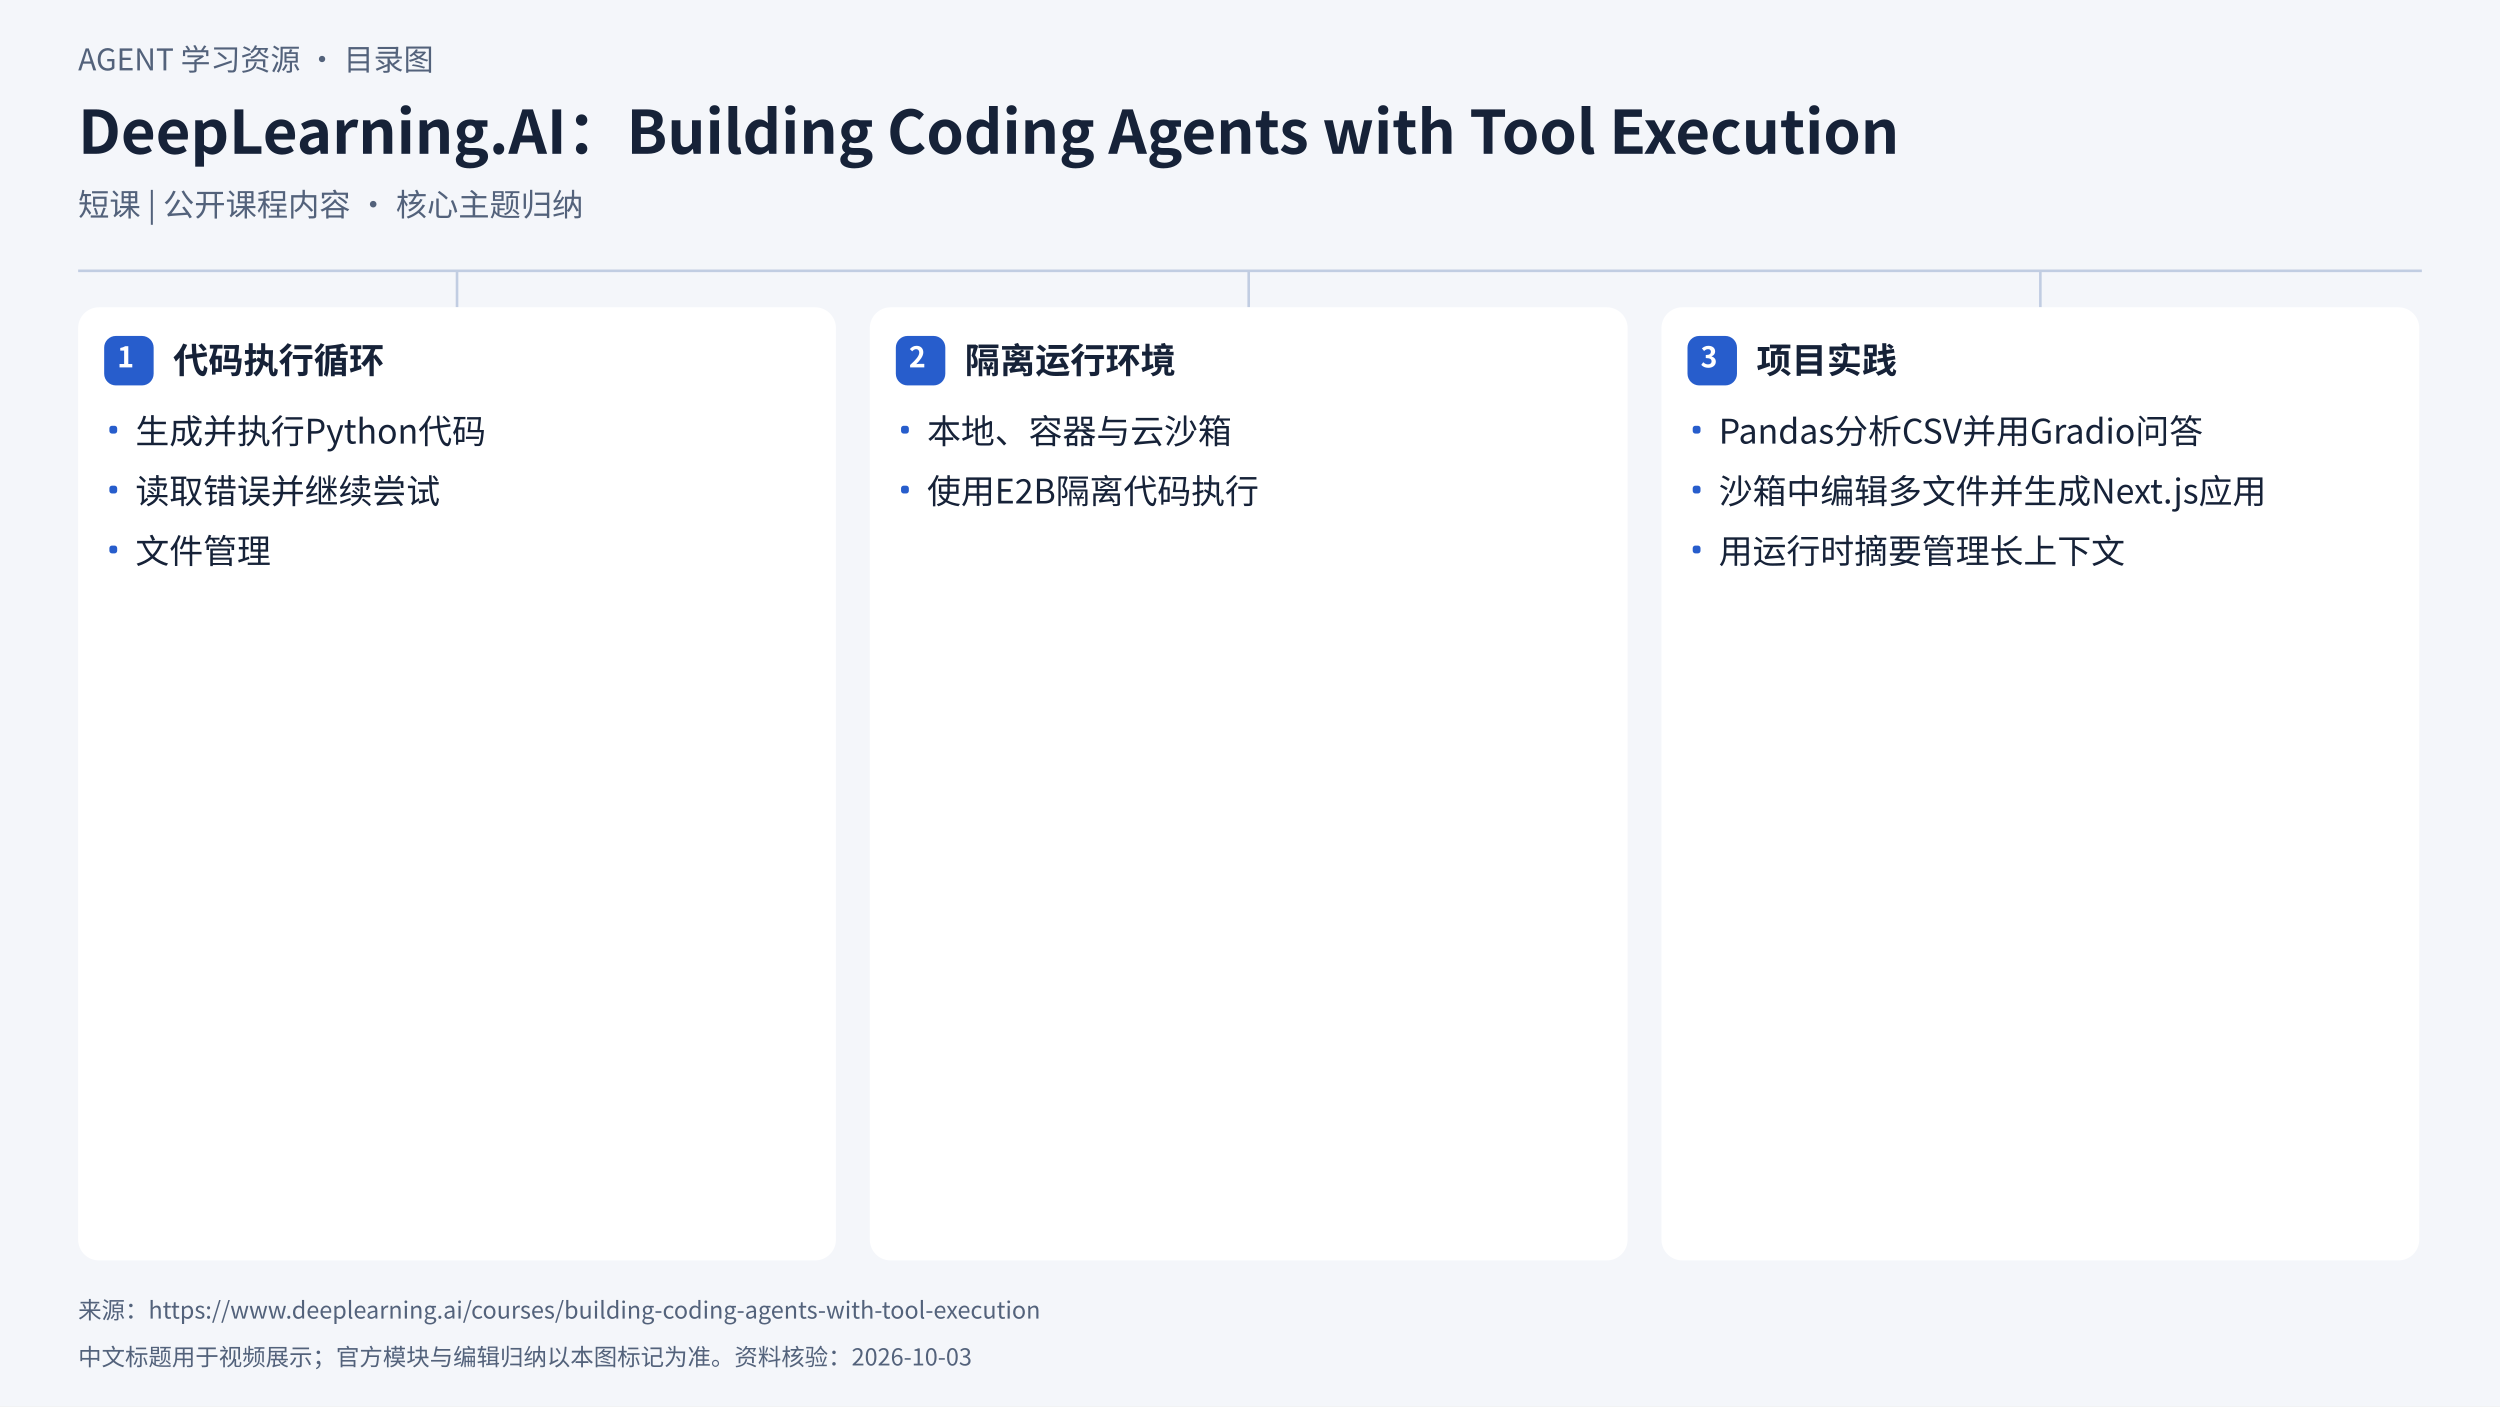
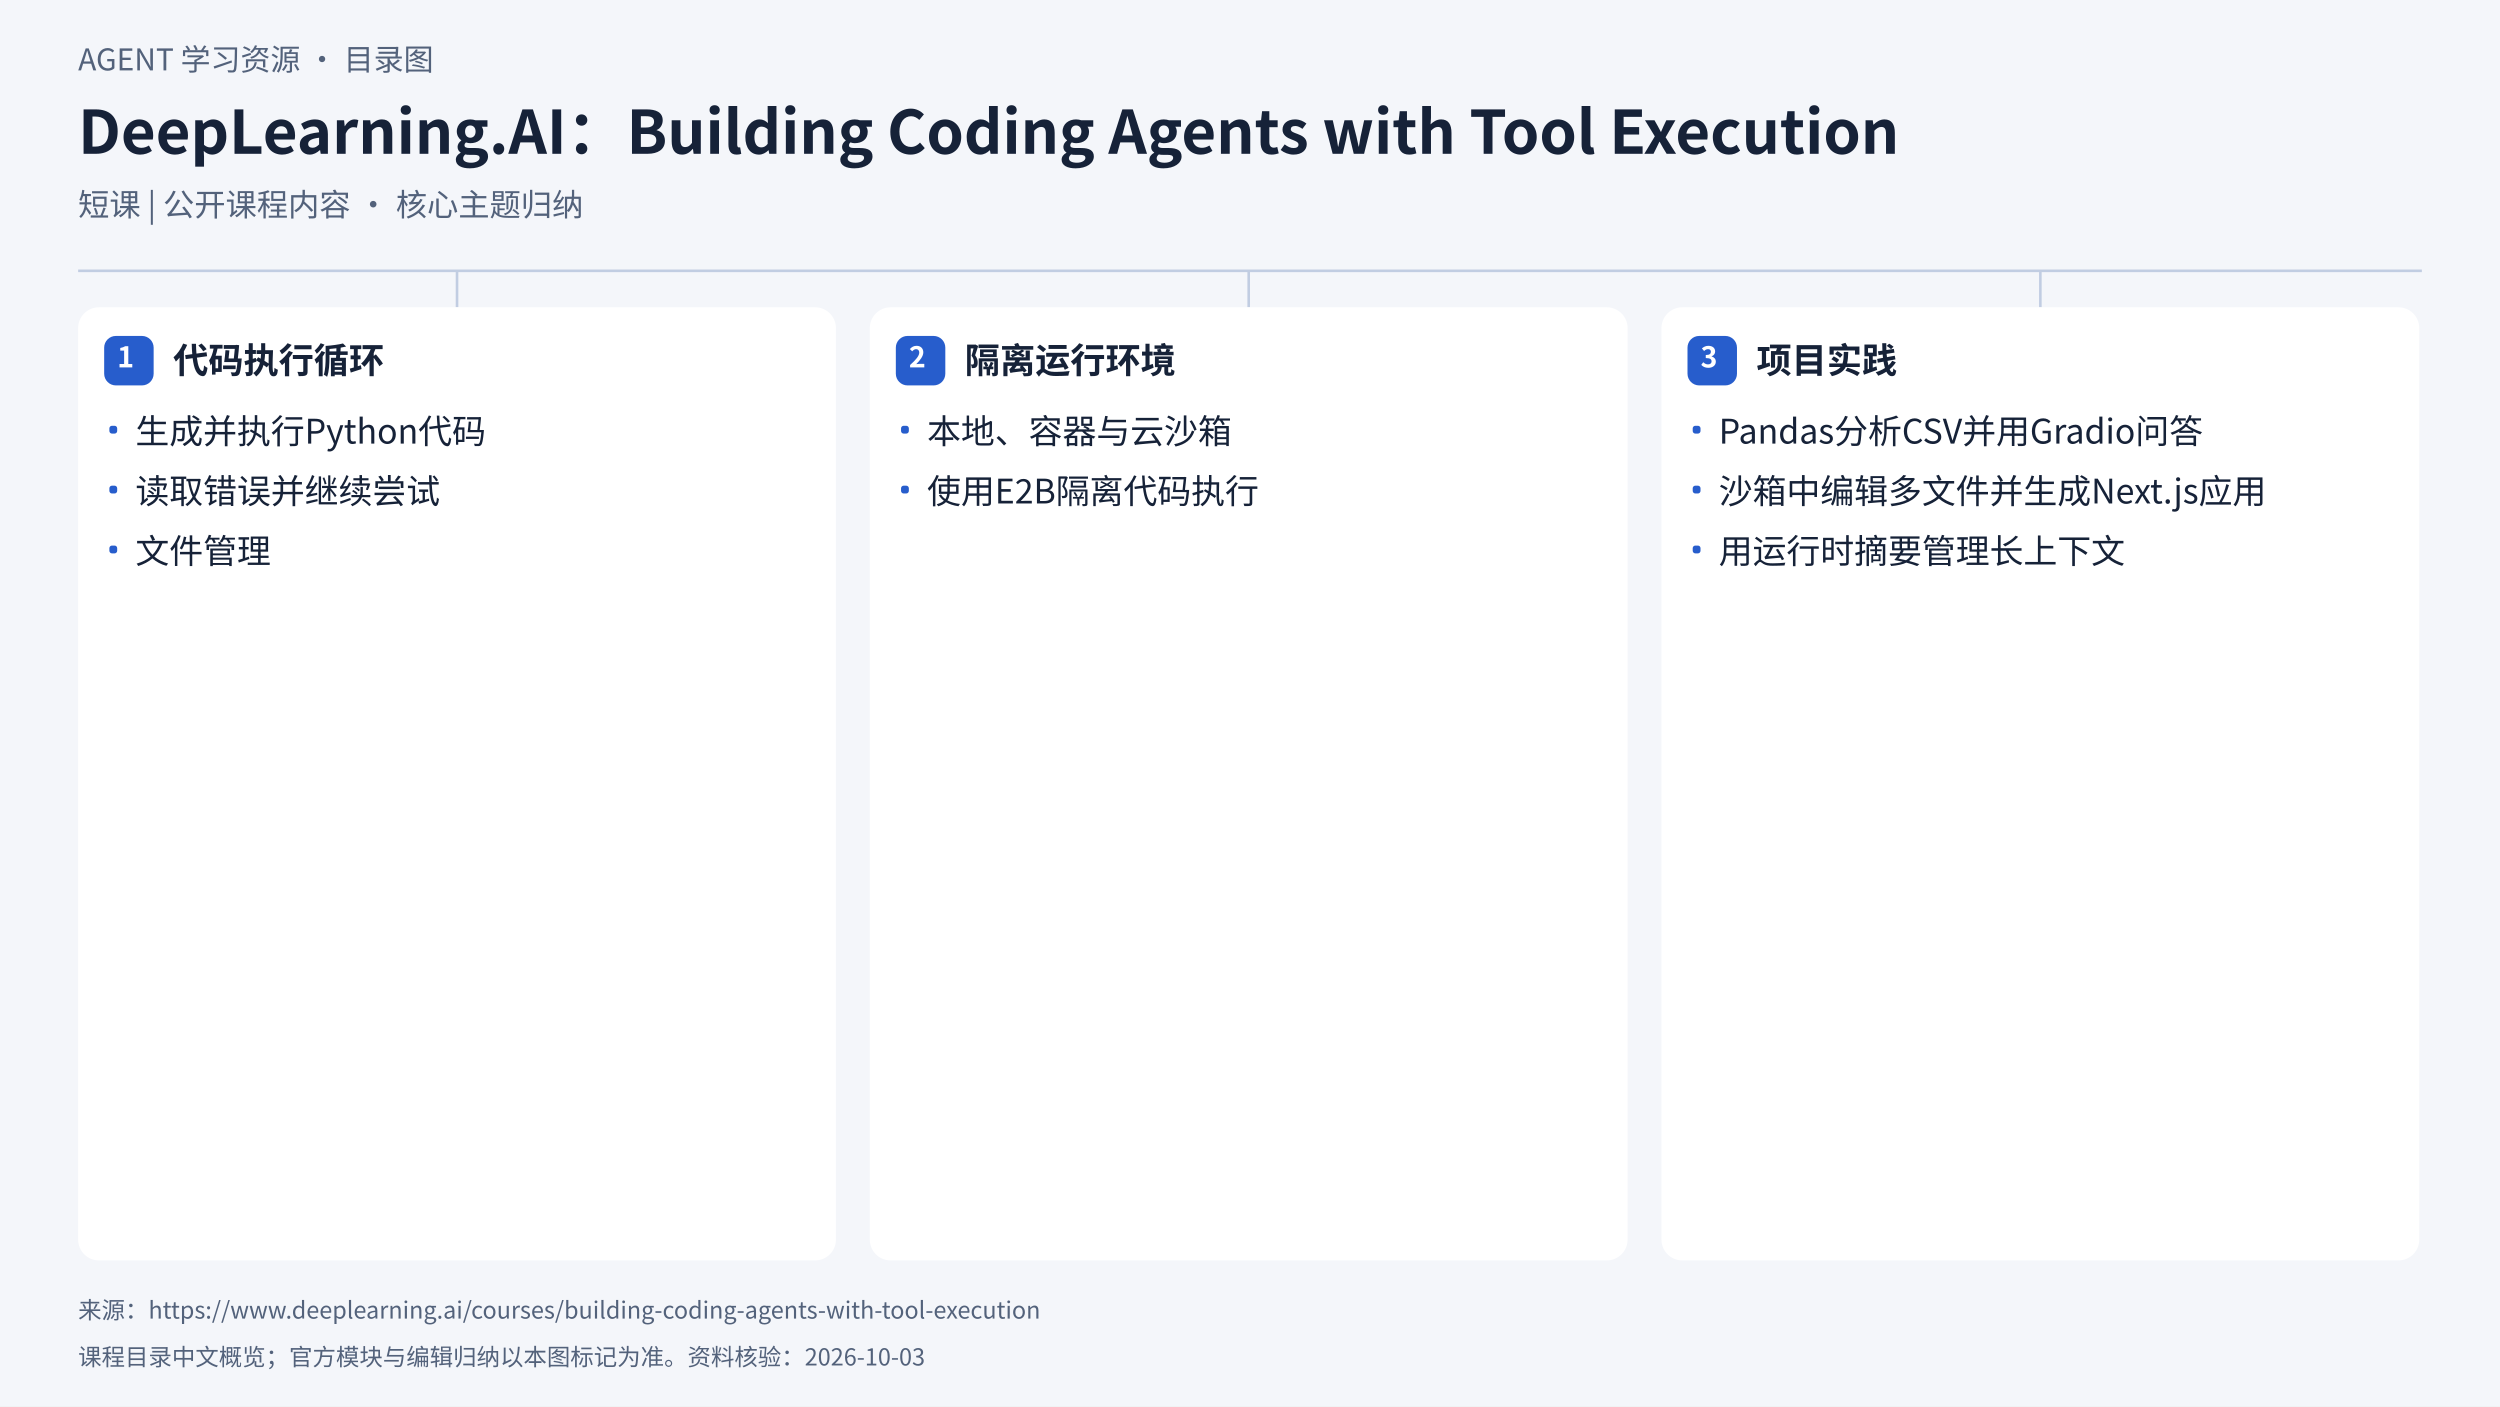
<svg xmlns="http://www.w3.org/2000/svg" width="1920" height="1080" viewBox="0 0 1920 1080">
  <rect width="1920" height="1080" fill="#F4F6FA" />
  <style>text{font-family:"Microsoft YaHei","Noto Sans CJK SC",sans-serif}</style>
  <text x="60" y="34" dominant-baseline="text-before-edge" font-size="23" fill="#53627B" font-weight="400">AGENT 学习资源 · 目录图</text>
  <text x="60" y="78" dominant-baseline="text-before-edge" font-size="46" fill="#162238" font-weight="700">DeepLearning.AI：Building Coding Agents with Tool Execution</text>
  <text x="60" y="145" dominant-baseline="text-before-edge" font-size="24" fill="#53627B" font-weight="400">短课  |  公开课程内容 · 核心主题归纳</text>
  <line x1="60" y1="208" x2="1860" y2="208" stroke="#C1CDE2" stroke-width="2" />
  <line x1="351" y1="208" x2="351" y2="236" stroke="#C1CDE2" stroke-width="2" />
  <rect x="60" y="236" width="582" height="732" rx="16" fill="#FFFFFF" />
  <rect x="80" y="258" width="38" height="38" rx="9" fill="#275DCC" />
  <text x="90" y="263" dominant-baseline="text-before-edge" font-size="22" fill="#FFFFFF" font-weight="700">1</text>
  <text x="133" y="263" dominant-baseline="text-before-edge" font-size="27" fill="#162238" font-weight="700">代码执行循环</text>
  <rect x="84" y="327" width="6" height="6" rx="2" fill="#275DCC" />
  <text x="104" y="318" dominant-baseline="text-before-edge" font-size="26" fill="#162238" font-weight="400">生成并执行Python代码</text>
  <rect x="84" y="373" width="6" height="6" rx="2" fill="#275DCC" />
  <text x="104" y="364" dominant-baseline="text-before-edge" font-size="26" fill="#162238" font-weight="400">读取错误并继续尝试</text>
  <rect x="84" y="419" width="6" height="6" rx="2" fill="#275DCC" />
  <text x="104" y="410" dominant-baseline="text-before-edge" font-size="26" fill="#162238" font-weight="400">文件管理</text>
  <line x1="959" y1="208" x2="959" y2="236" stroke="#C1CDE2" stroke-width="2" />
  <rect x="668" y="236" width="582" height="732" rx="16" fill="#FFFFFF" />
  <rect x="688" y="258" width="38" height="38" rx="9" fill="#275DCC" />
  <text x="698" y="263" dominant-baseline="text-before-edge" font-size="22" fill="#FFFFFF" font-weight="700">2</text>
  <text x="741" y="263" dominant-baseline="text-before-edge" font-size="27" fill="#162238" font-weight="700">隔离运行环境</text>
  <rect x="692" y="327" width="6" height="6" rx="2" fill="#275DCC" />
  <text x="712" y="318" dominant-baseline="text-before-edge" font-size="26" fill="#162238" font-weight="400">本地、容器与云沙箱</text>
  <rect x="692" y="373" width="6" height="6" rx="2" fill="#275DCC" />
  <text x="712" y="364" dominant-baseline="text-before-edge" font-size="26" fill="#162238" font-weight="400">使用E2B隔离代码执行</text>
  <line x1="1567" y1="208" x2="1567" y2="236" stroke="#C1CDE2" stroke-width="2" />
  <rect x="1276" y="236" width="582" height="732" rx="16" fill="#FFFFFF" />
  <rect x="1296" y="258" width="38" height="38" rx="9" fill="#275DCC" />
  <text x="1306" y="263" dominant-baseline="text-before-edge" font-size="22" fill="#FFFFFF" font-weight="700">3</text>
  <text x="1349" y="263" dominant-baseline="text-before-edge" font-size="27" fill="#162238" font-weight="700">项目实践</text>
  <rect x="1300" y="327" width="6" height="6" rx="2" fill="#275DCC" />
  <text x="1320" y="318" dominant-baseline="text-before-edge" font-size="26" fill="#162238" font-weight="400">Pandas分析CSV并用Gradio问答</text>
  <rect x="1300" y="373" width="6" height="6" rx="2" fill="#275DCC" />
  <text x="1320" y="364" dominant-baseline="text-before-edge" font-size="26" fill="#162238" font-weight="400">沙箱中编辑多文件并生成Next.js应用</text>
  <rect x="1300" y="419" width="6" height="6" rx="2" fill="#275DCC" />
  <text x="1320" y="410" dominant-baseline="text-before-edge" font-size="26" fill="#162238" font-weight="400">用运行时摘要管理长上下文</text>
  <text x="60" y="997" dominant-baseline="text-before-edge" font-size="18" fill="#53627B" font-weight="400">来源：https://www.deeplearning.ai/courses/building-coding-agents-with-tool-execution</text>
-   <text x="60" y="1033" dominant-baseline="text-before-edge" font-size="18" fill="#53627B" font-weight="400">中文标题用于视频展示；官方模块与编辑归纳以本图标记为准。资料核验：2026-10-03</text>
+   <text x="60" y="1033" dominant-baseline="text-before-edge" font-size="18" fill="#53627B" font-weight="400">课程目录中文概览；官方模块与编辑归纳以本图标记为准。资料核验：2026-10-03</text>
</svg>
